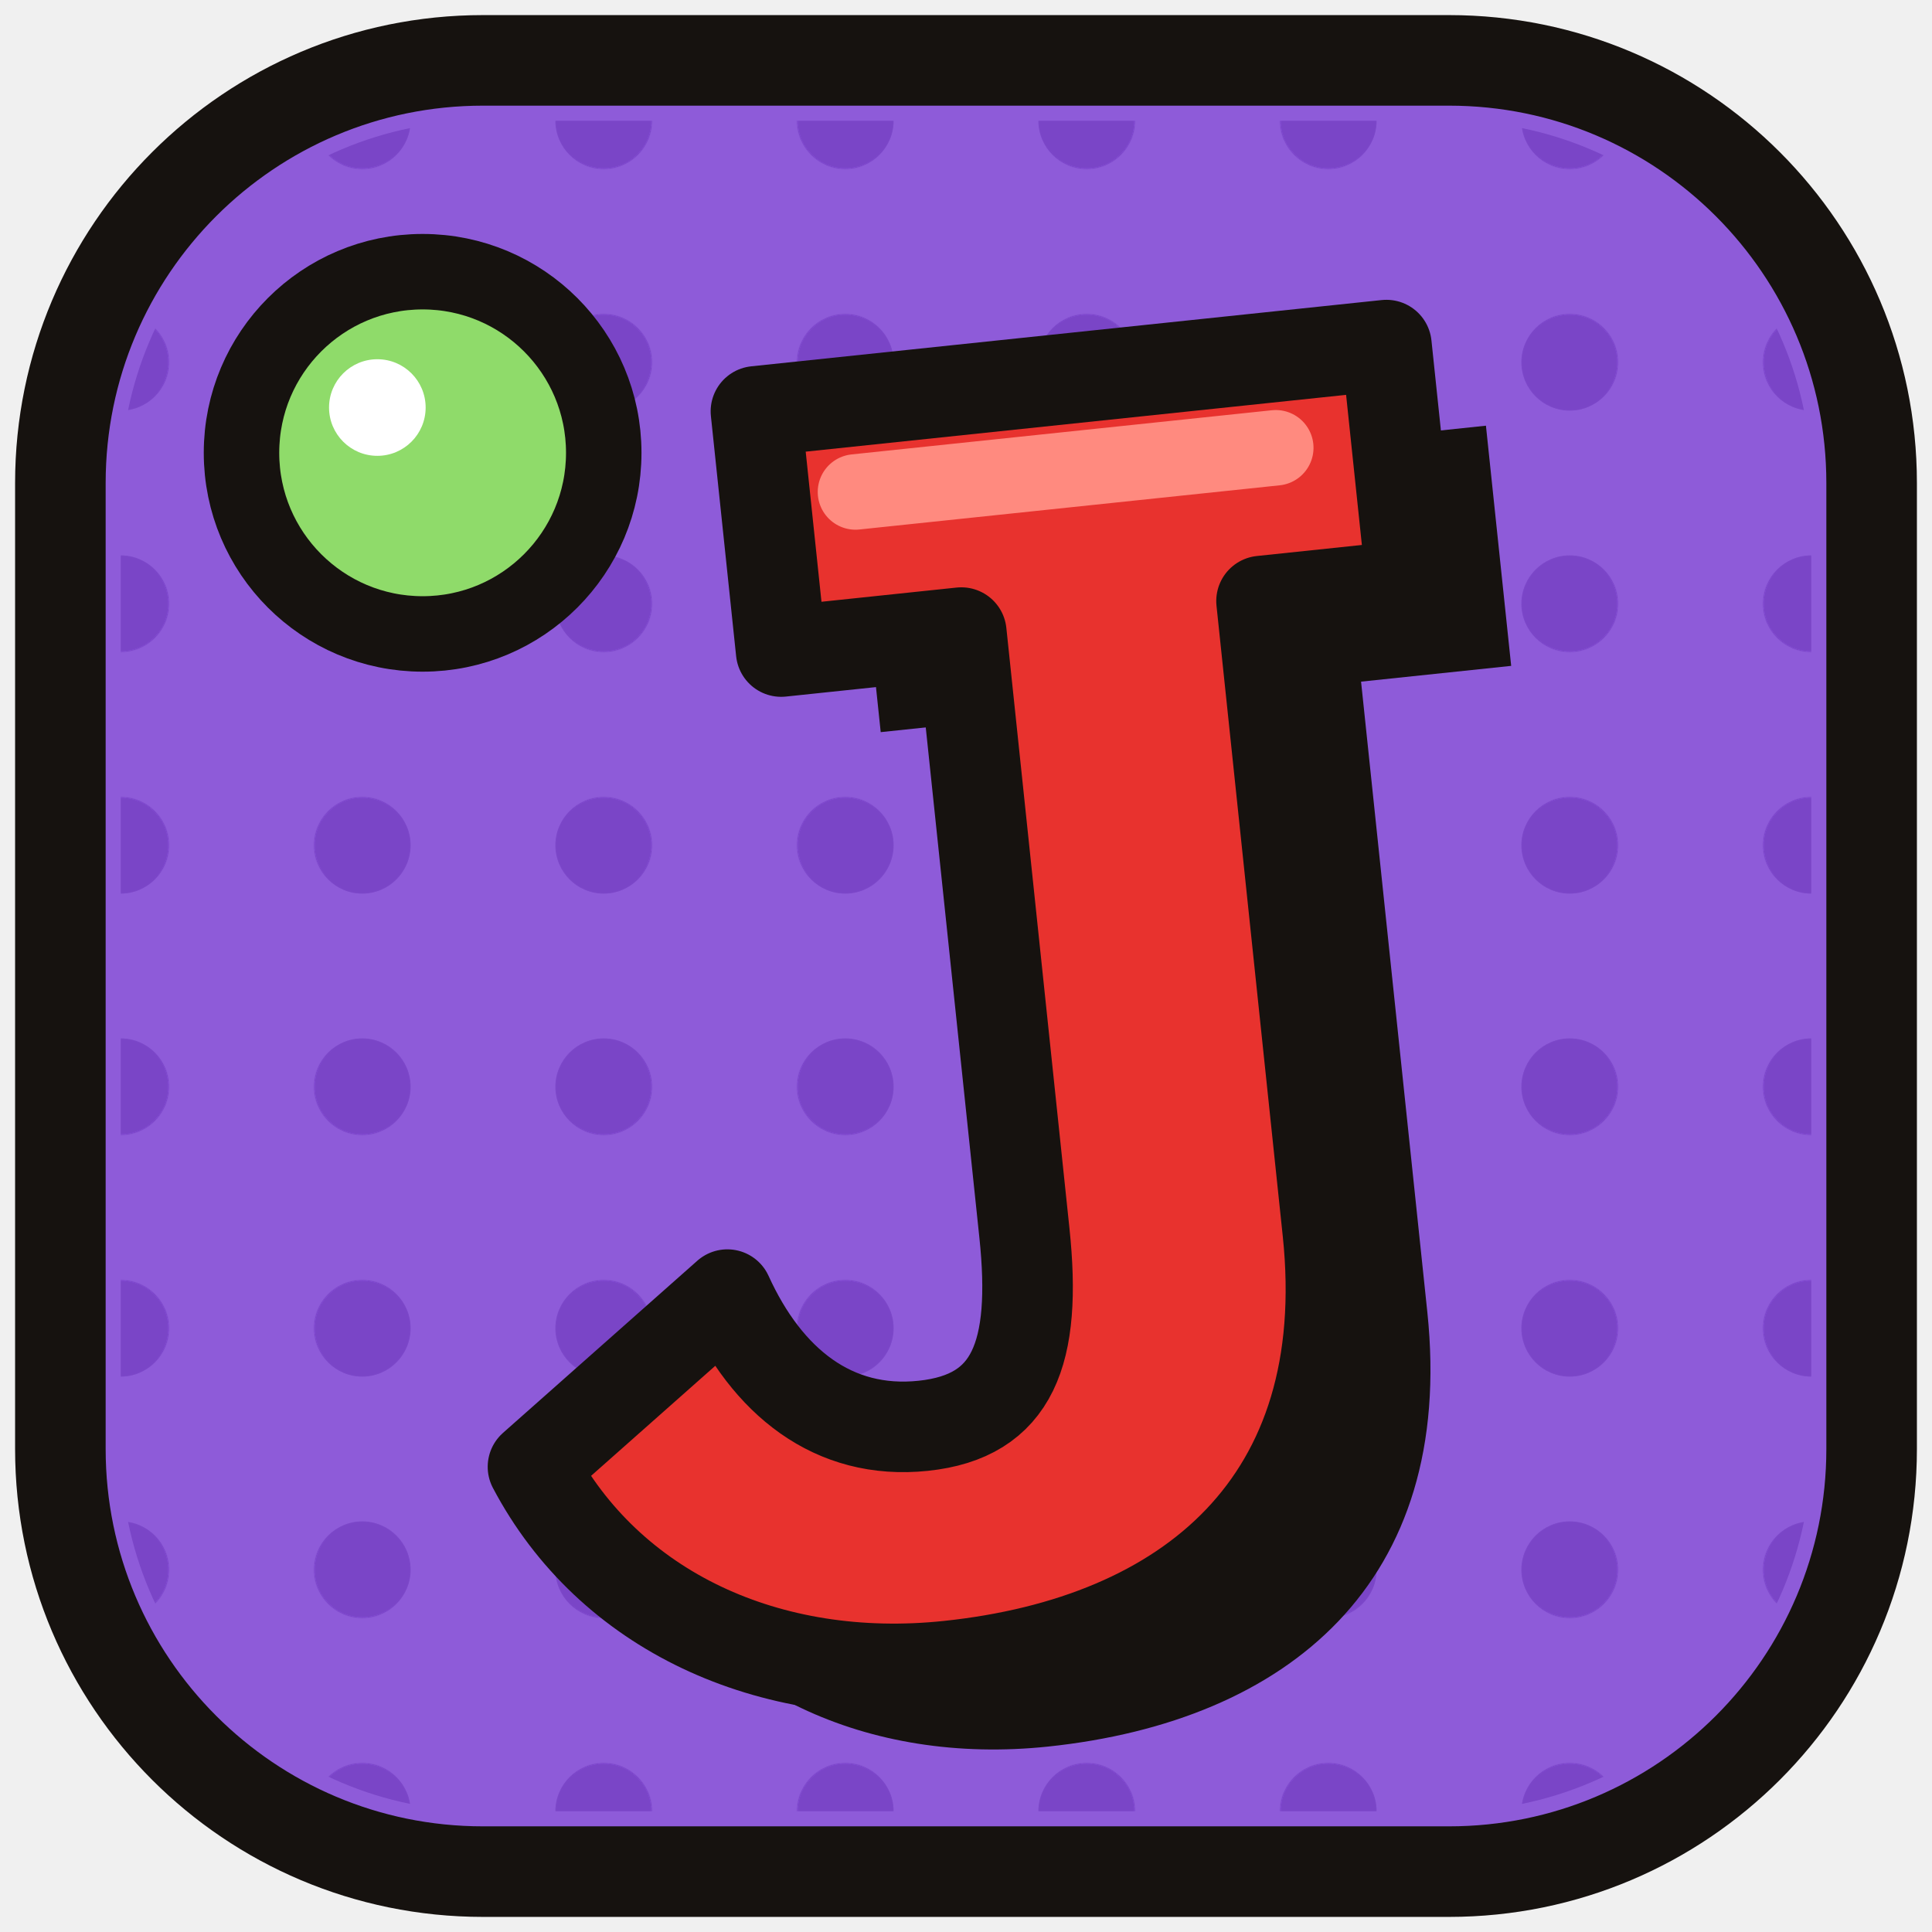
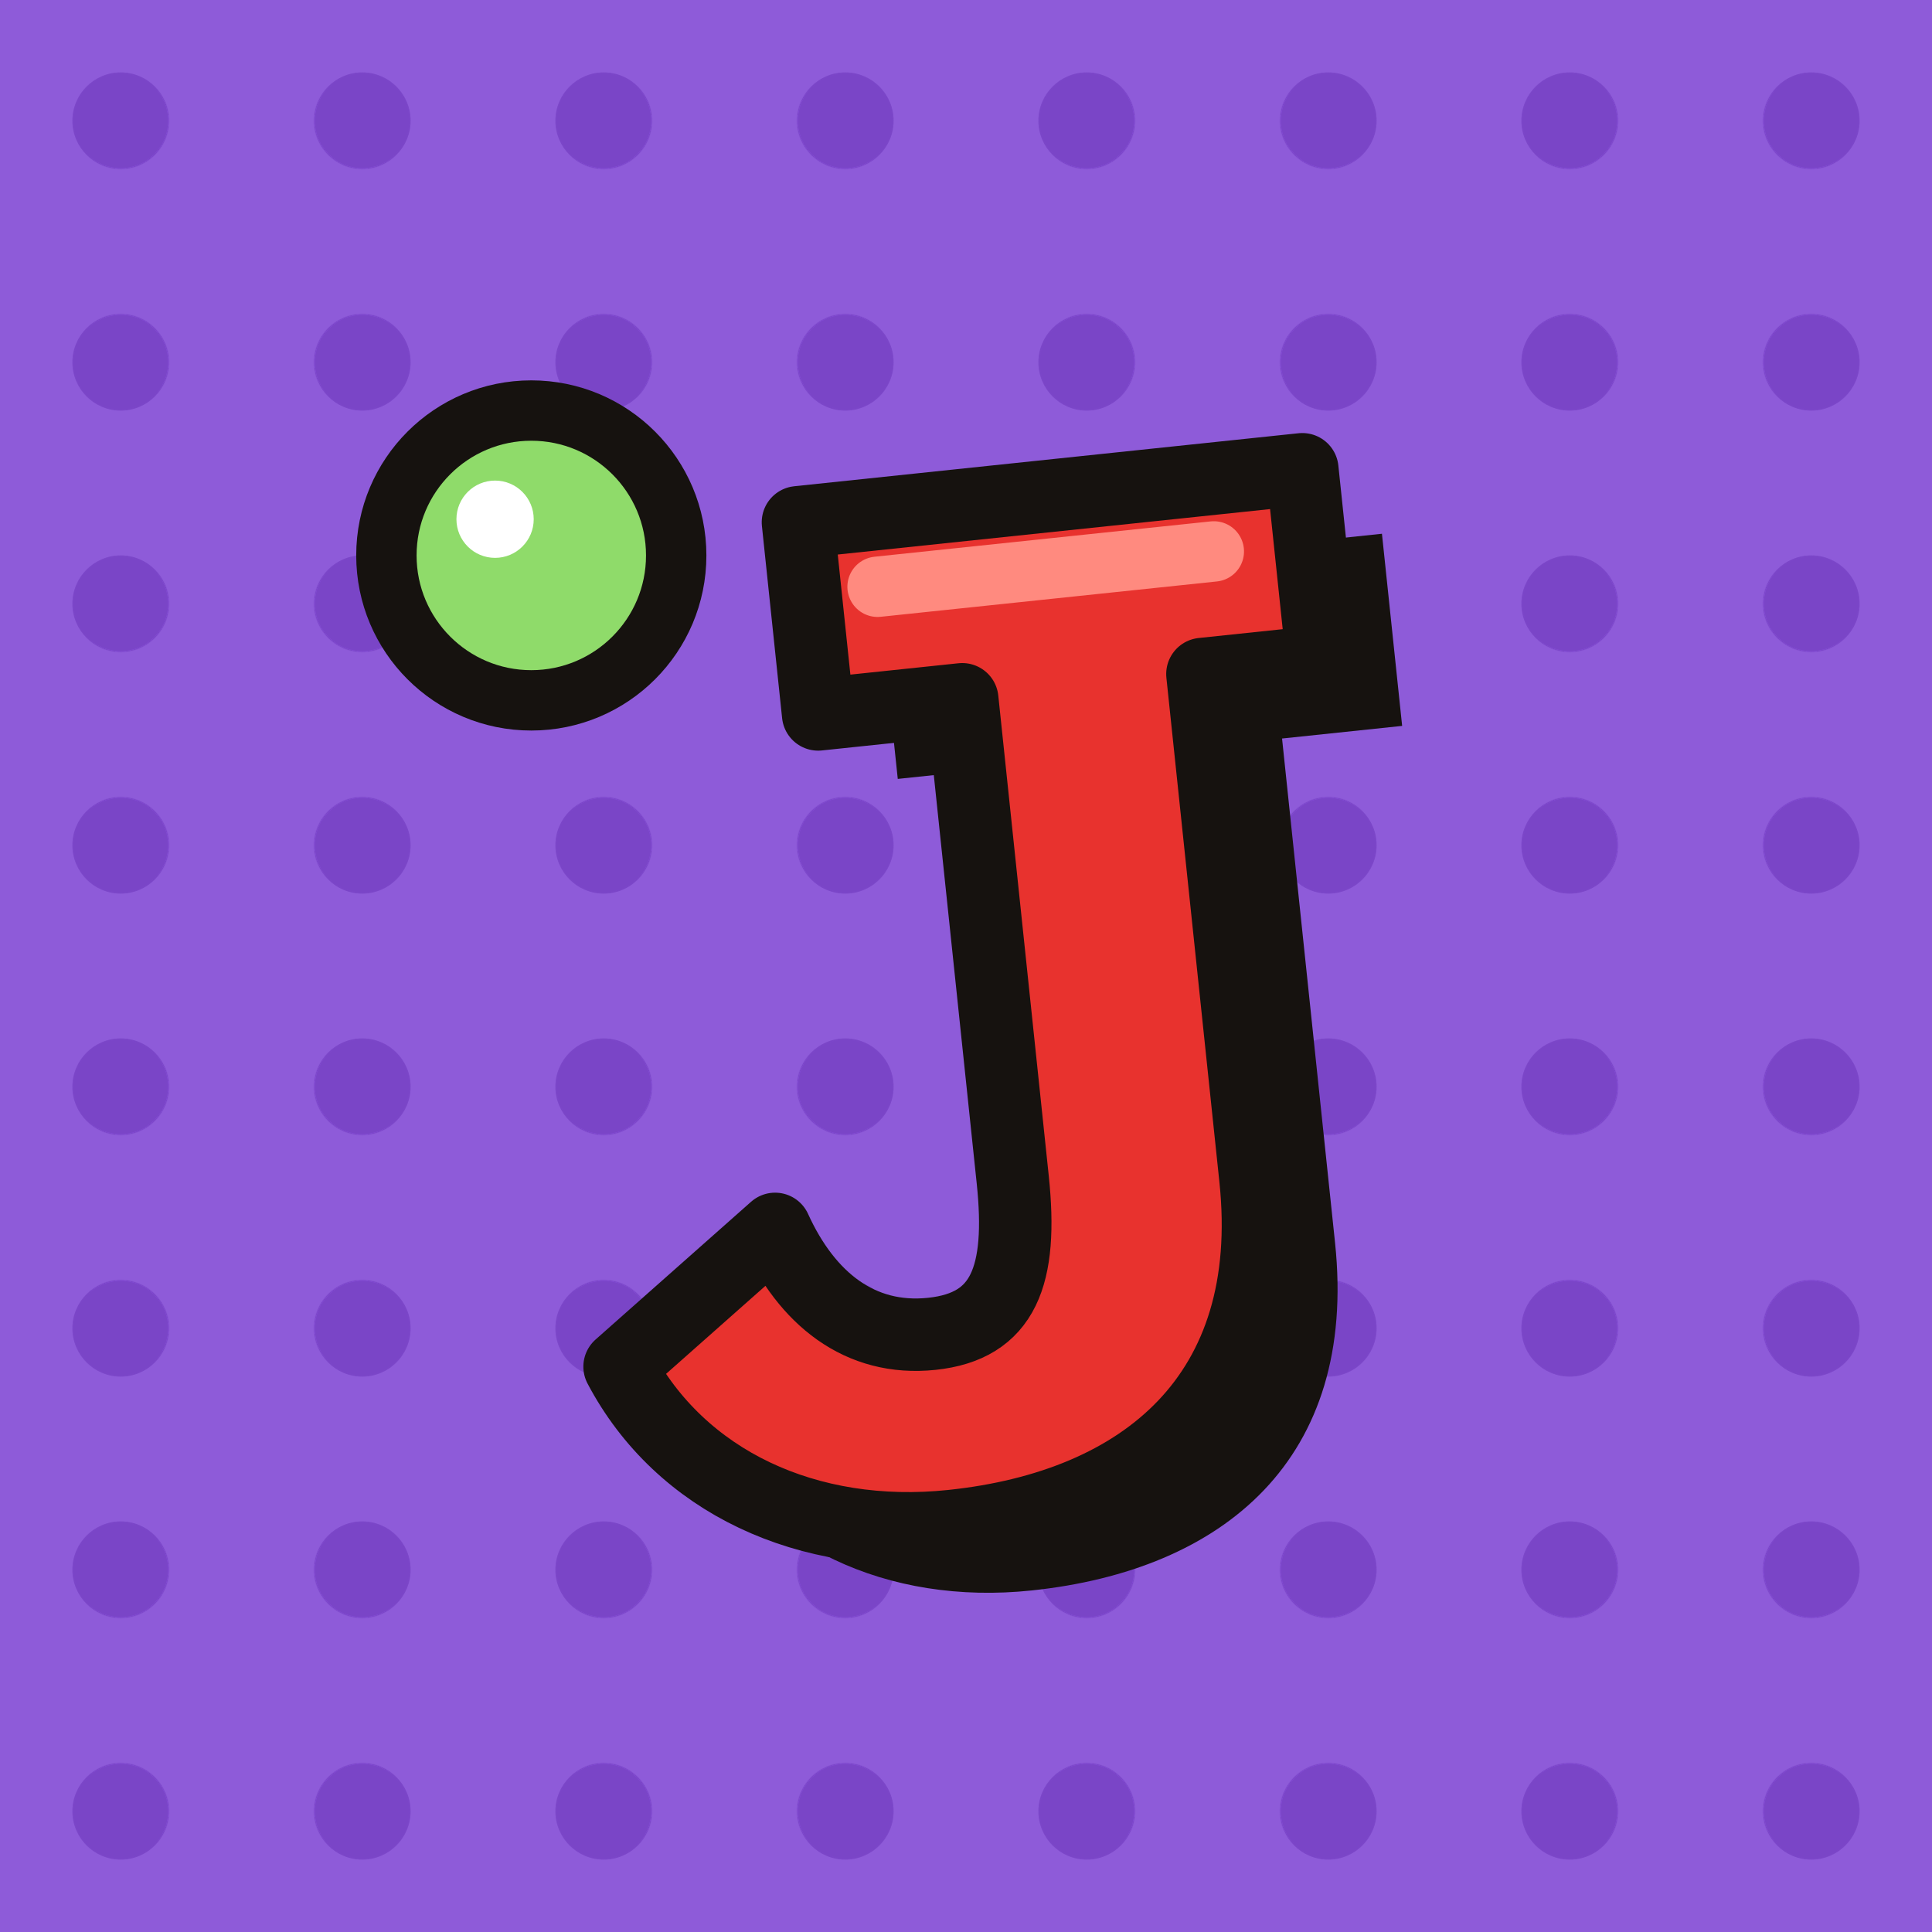
<svg xmlns="http://www.w3.org/2000/svg" viewBox="0 0 64 64">
  <defs>
    <pattern id="d" width="8" height="8" patternUnits="userSpaceOnUse">
      <circle cx="4" cy="4" r="1.6" fill="#7A45C7" />
    </pattern>
  </defs>
-   <rect x="2" y="2" width="60" height="60" rx="14" fill="#8E5BD9" stroke="#16120F" stroke-width="3" />
-   <rect x="4" y="4" width="56" height="56" rx="12" fill="url(#d)" />
-   <g transform="rotate(-6 32 32)">
-     <path d="M27 13h21v8h-5v21c0 9-6 13-14 13-6 0-11-3-13-8l7-5c1 3 3 5 6 5 3 0 4-2 4-6V21h-6Z" fill="#16120F" transform="translate(3 3)" />
-     <path d="M27 13h21v8h-5v21c0 9-6 13-14 13-6 0-11-3-13-8l7-5c1 3 3 5 6 5 3 0 4-2 4-6V21h-6Z" fill="#E8322E" stroke="#16120F" stroke-width="3" stroke-linejoin="round" />
-     <path d="M30 16h14" stroke="#FF8A7F" stroke-width="2.5" stroke-linecap="round" />
+   <rect width="64" height="64" fill="#8E5BD9" />
+   <rect width="64" height="64" fill="url(#d)" />
+   <g transform="translate(32 32) scale(.8) translate(-32 -32)">
+     <g transform="rotate(-6 32 32)">
+       <path d="M27 13h21v8h-5v21c0 9-6 13-14 13-6 0-11-3-13-8l7-5c1 3 3 5 6 5 3 0 4-2 4-6V21h-6Z" fill="#16120F" transform="translate(3 3)" />
+       <path d="M27 13h21v8h-5v21c0 9-6 13-14 13-6 0-11-3-13-8l7-5c1 3 3 5 6 5 3 0 4-2 4-6V21h-6Z" fill="#E8322E" stroke="#16120F" stroke-width="3" stroke-linejoin="round" />
+       <path d="M30 16h14" stroke="#FF8A7F" stroke-width="2.5" stroke-linecap="round" />
+     </g>
+     <circle cx="14" cy="15" r="6" fill="#8FDB6A" stroke="#16120F" stroke-width="2.5" />
+     <circle cx="12.5" cy="13.5" r="1.6" fill="#fff" />
  </g>
-   <circle cx="14" cy="15" r="6" fill="#8FDB6A" stroke="#16120F" stroke-width="2.5" />
-   <circle cx="12.5" cy="13.5" r="1.6" fill="#fff" />
</svg>
